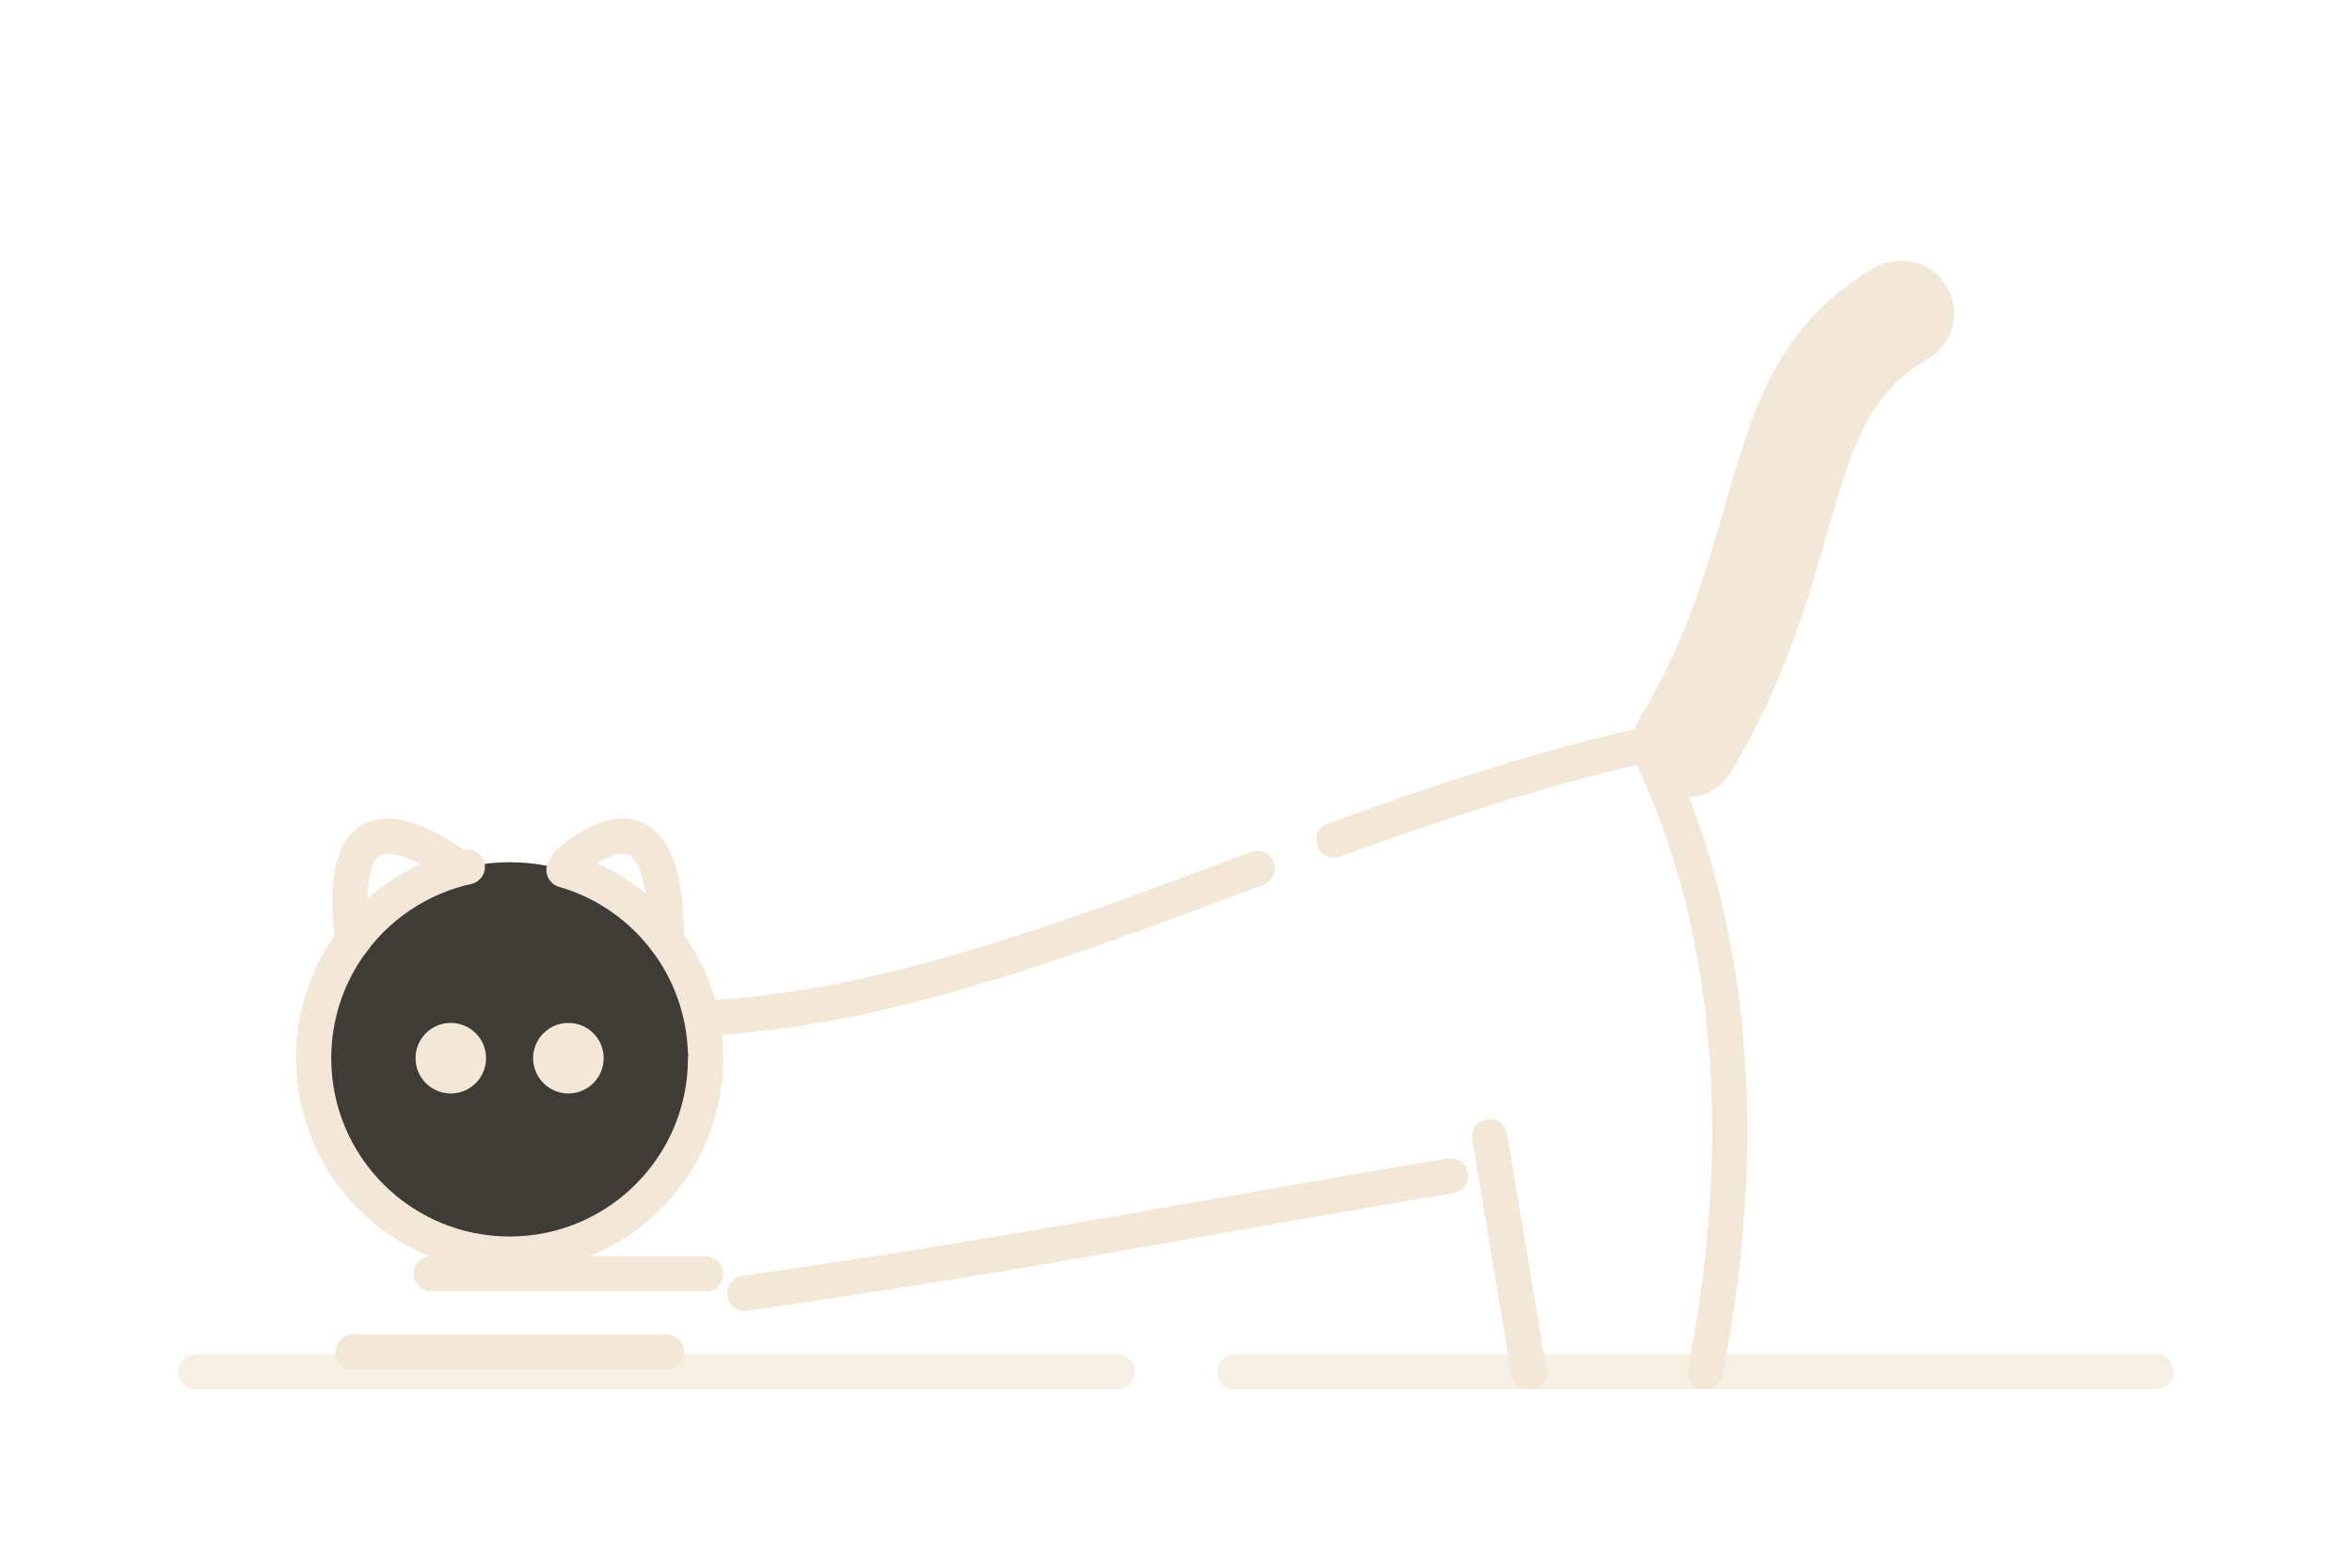
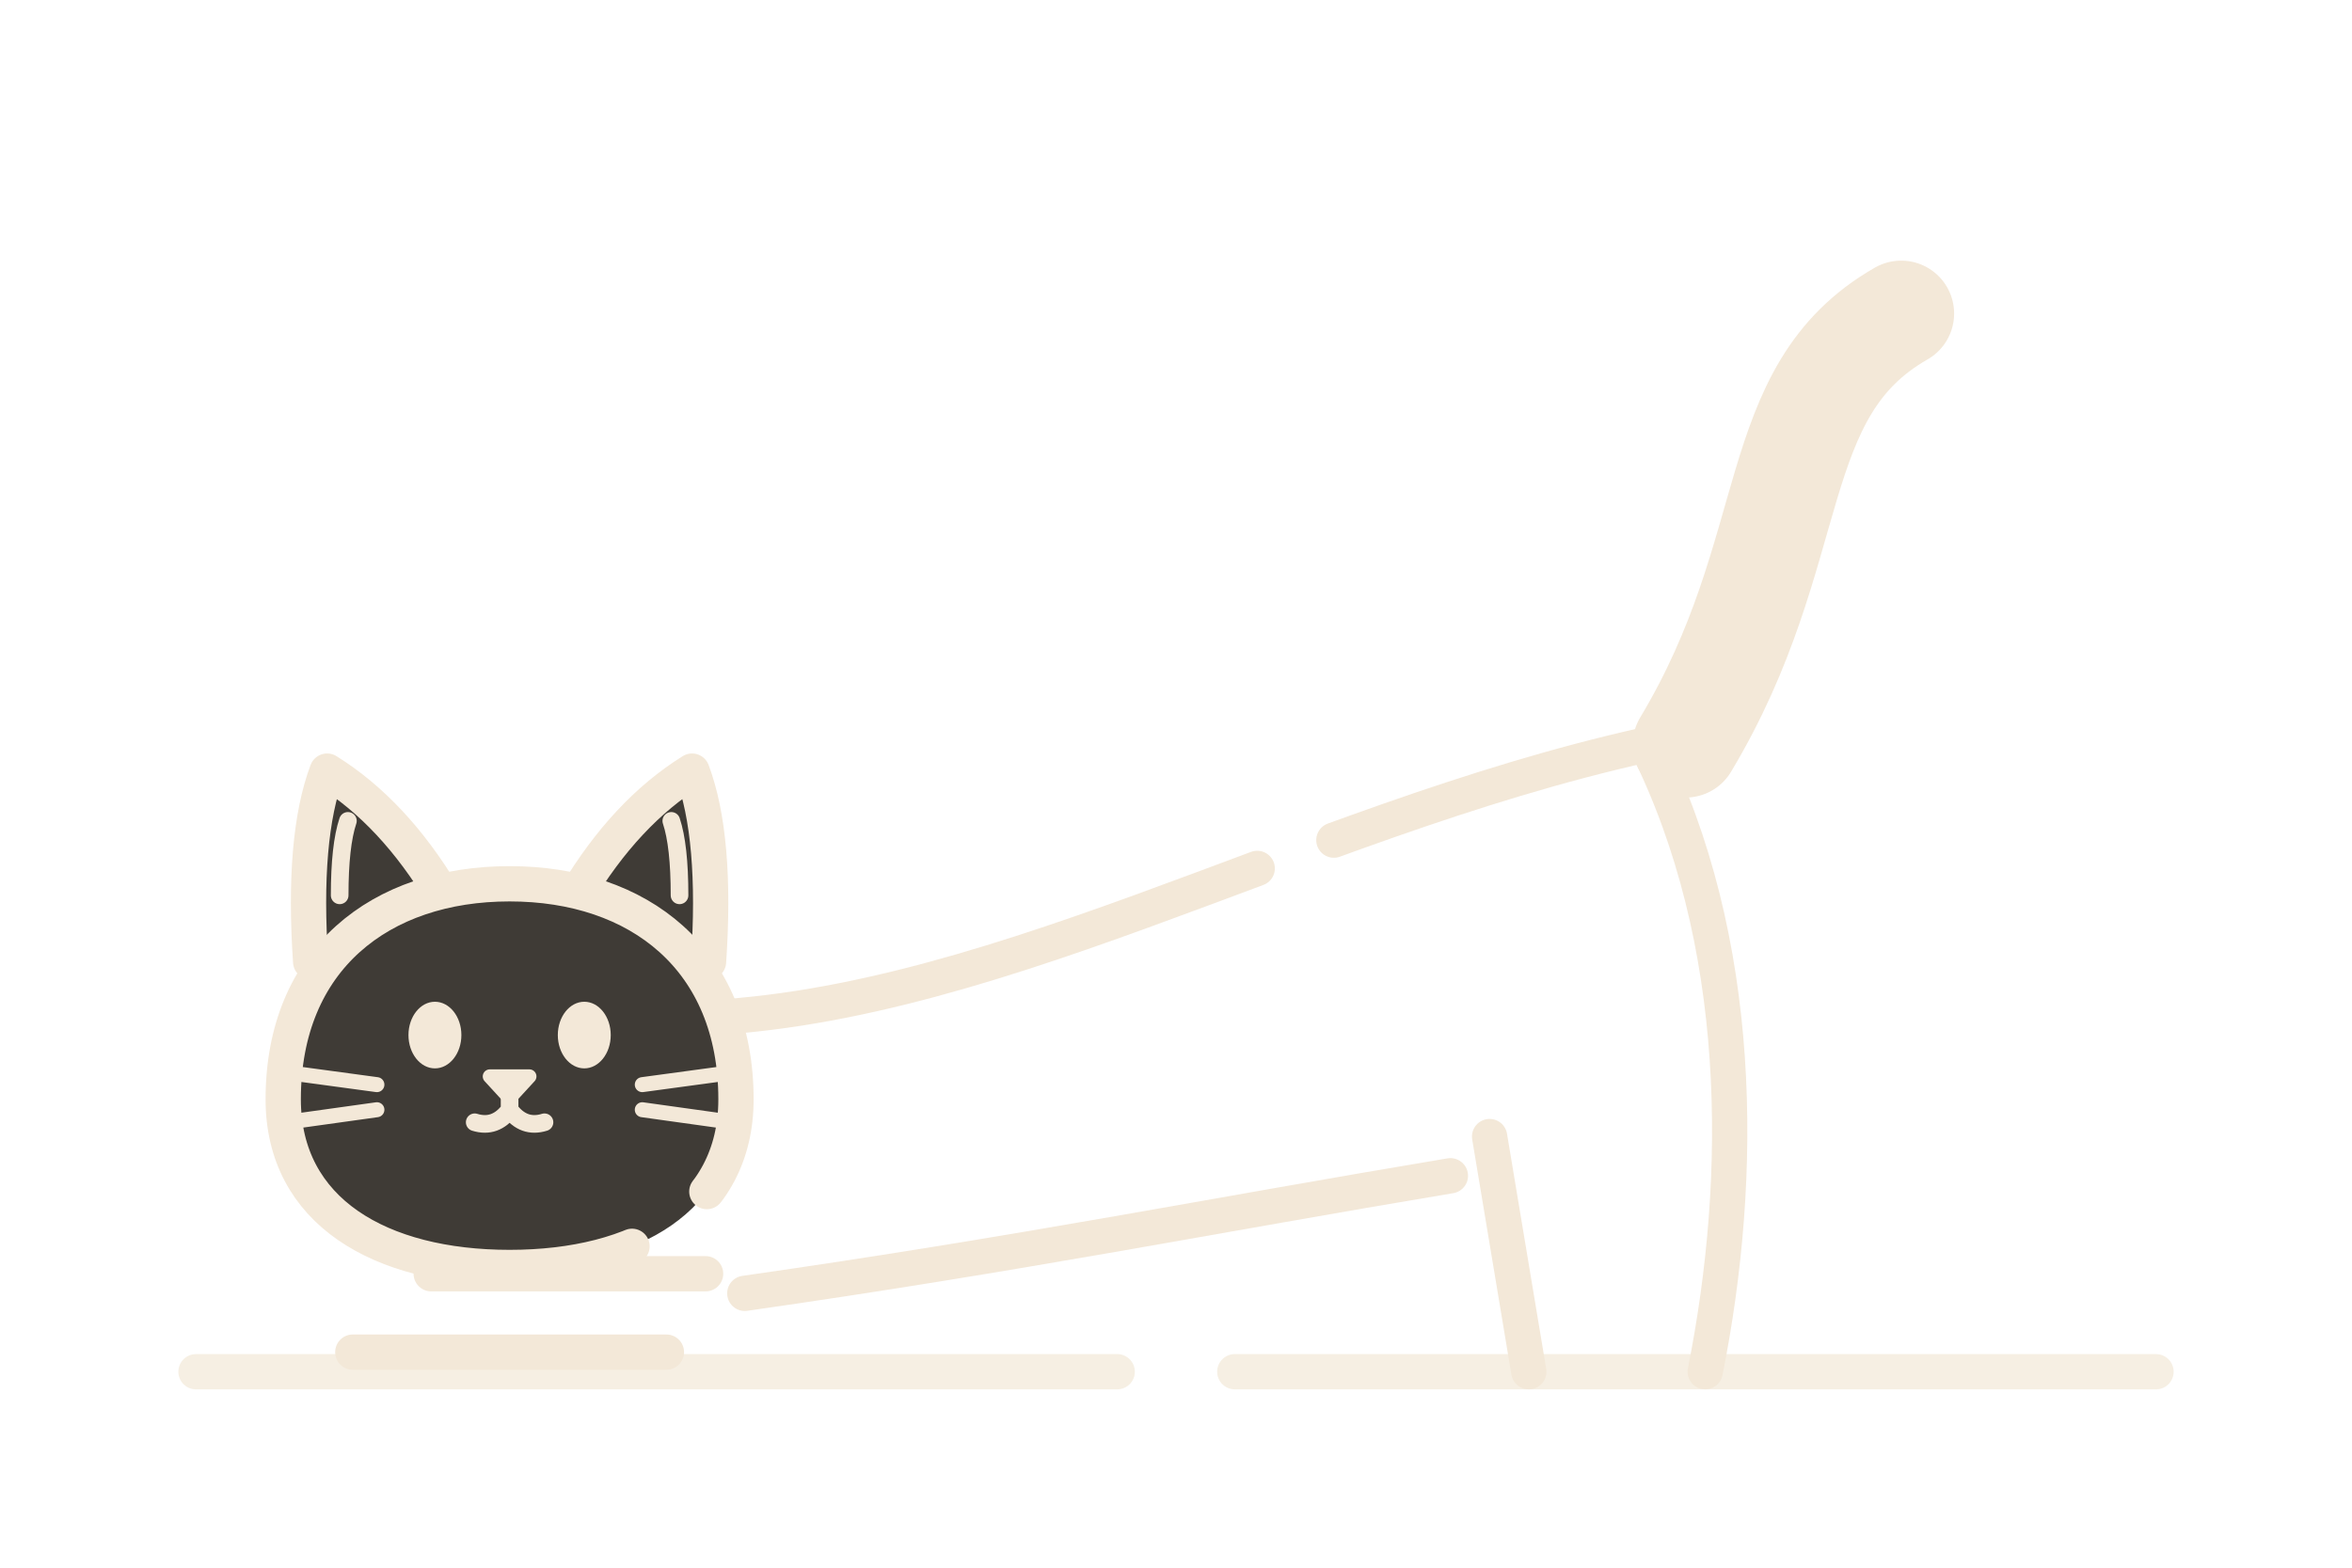
<svg xmlns="http://www.w3.org/2000/svg" viewBox="0 10 120 80" role="img" aria-label="のびる">
  <path d="M10 80 H57 M63 80 H110" fill="none" stroke="#F3E8D8" stroke-width="1.8" stroke-linecap="round" stroke-linejoin="round" stroke-opacity=".7" />
  <path d="M34 62 C50 62 66 52 84 48" fill="none" stroke="#F3E8D8" stroke-width="1.8" stroke-linecap="round" stroke-linejoin="round" stroke-dasharray="31.28 4.17 16.68" />
  <path d="M38 76 C52 74 62 72 74 70" fill="none" stroke="#F3E8D8" stroke-width="1.8" stroke-linecap="round" stroke-linejoin="round" />
  <path d="M84 48 C89 58 89 70 87 80 M76 68 L78 80" fill="none" stroke="#F3E8D8" stroke-width="1.8" stroke-linecap="round" stroke-linejoin="round" />
  <path d="M18 79 H34 M22 75 H36" fill="none" stroke="#F3E8D8" stroke-width="1.8" stroke-linecap="round" stroke-linejoin="round" />
  <g id="tail">
    <path d="M86 48 C92 38 90 30 97 26" fill="none" stroke="#F3E8D8" stroke-width="5.4" stroke-linecap="round" />
  </g>
  <g id="head">
-     <circle cx="26" cy="64" r="10" fill="#3F3B36" />
-     <circle cx="26" cy="64" r="10" fill="none" stroke="#F3E8D8" stroke-width="1.8" stroke-linecap="round" stroke-linejoin="round" stroke-dasharray="44.95 4.99 12.49" />
-     <path d="M18 58 Q17 50 23 54 M29 54 Q34 50 34 58" fill="none" stroke="#F3E8D8" stroke-width="1.8" stroke-linecap="round" stroke-linejoin="round" />
-     <circle cx="23" cy="64" r="1.8" fill="#F3E8D8" />
-     <circle cx="29" cy="64" r="1.8" fill="#F3E8D8" />
+     <path d="M15.85 59.08 Q15.42 52.73 16.69 49.35 Q20.08 51.46 22.61 55.69" fill="#3F3B36" stroke="#F3E8D8" stroke-width="1.8" stroke-linecap="round" stroke-linejoin="round" />
+     <path d="M36.15 59.08 Q36.58 52.73 35.31 49.35 Q31.92 51.46 29.39 55.69" fill="#3F3B36" stroke="#F3E8D8" stroke-width="1.8" stroke-linecap="round" stroke-linejoin="round" />
+     <path d="M17.33 55.69 Q17.33 53.15 17.75 51.89 M34.67 55.69 Q34.67 53.15 34.25 51.89" fill="none" stroke="#F3E8D8" stroke-width="0.9" stroke-linecap="round" />
+     <path d="M14.45 66.1 C14.45 58.95 19.4 55.1 26 55.1 C32.6 55.1 37.55 58.95 37.55 66.1 C37.55 71.82 32.6 74.68 26 74.68 C19.4 74.68 14.45 71.82 14.45 66.1 Z" fill="#3F3B36" />
+     <path d="M14.45 66.1 C14.45 58.95 19.4 55.1 26 55.1 C32.6 55.1 37.55 58.95 37.55 66.1 C37.55 71.82 32.6 74.68 26 74.68 C19.4 74.68 14.45 71.82 14.45 66.1 Z" fill="none" stroke="#F3E8D8" stroke-width="1.8" stroke-linecap="round" stroke-linejoin="round" stroke-dasharray="41.05 4.79 22.58" />
+     <g id="eyes">
+       <ellipse cx="22.19" cy="62.82" rx="1.35" ry="1.7" fill="#F3E8D8" />
+       <ellipse cx="29.81" cy="62.82" rx="1.35" ry="1.7" fill="#F3E8D8" />
+     </g>
+     <path d="M24.99 64.93 H27.01 L26 66.03 Z" fill="#F3E8D8" stroke="#F3E8D8" stroke-width="0.72" stroke-linejoin="round" />
+     <path d="M26 66.03 V66.63 M26 66.63 q-0.72 0.97 -1.78 0.64 M26 66.63 q0.72 0.97 1.78 0.64" fill="none" stroke="#F3E8D8" stroke-width="0.9" stroke-linecap="round" stroke-linejoin="round" />
+     <path d="M19.23 65.35 L14.58 64.72 M19.23 66.63 L14.79 67.25 M32.77 65.35 L37.42 64.72 M32.77 66.63 L37.21 67.25" fill="none" stroke="#F3E8D8" stroke-width="0.765" stroke-linecap="round" />
  </g>
</svg>
